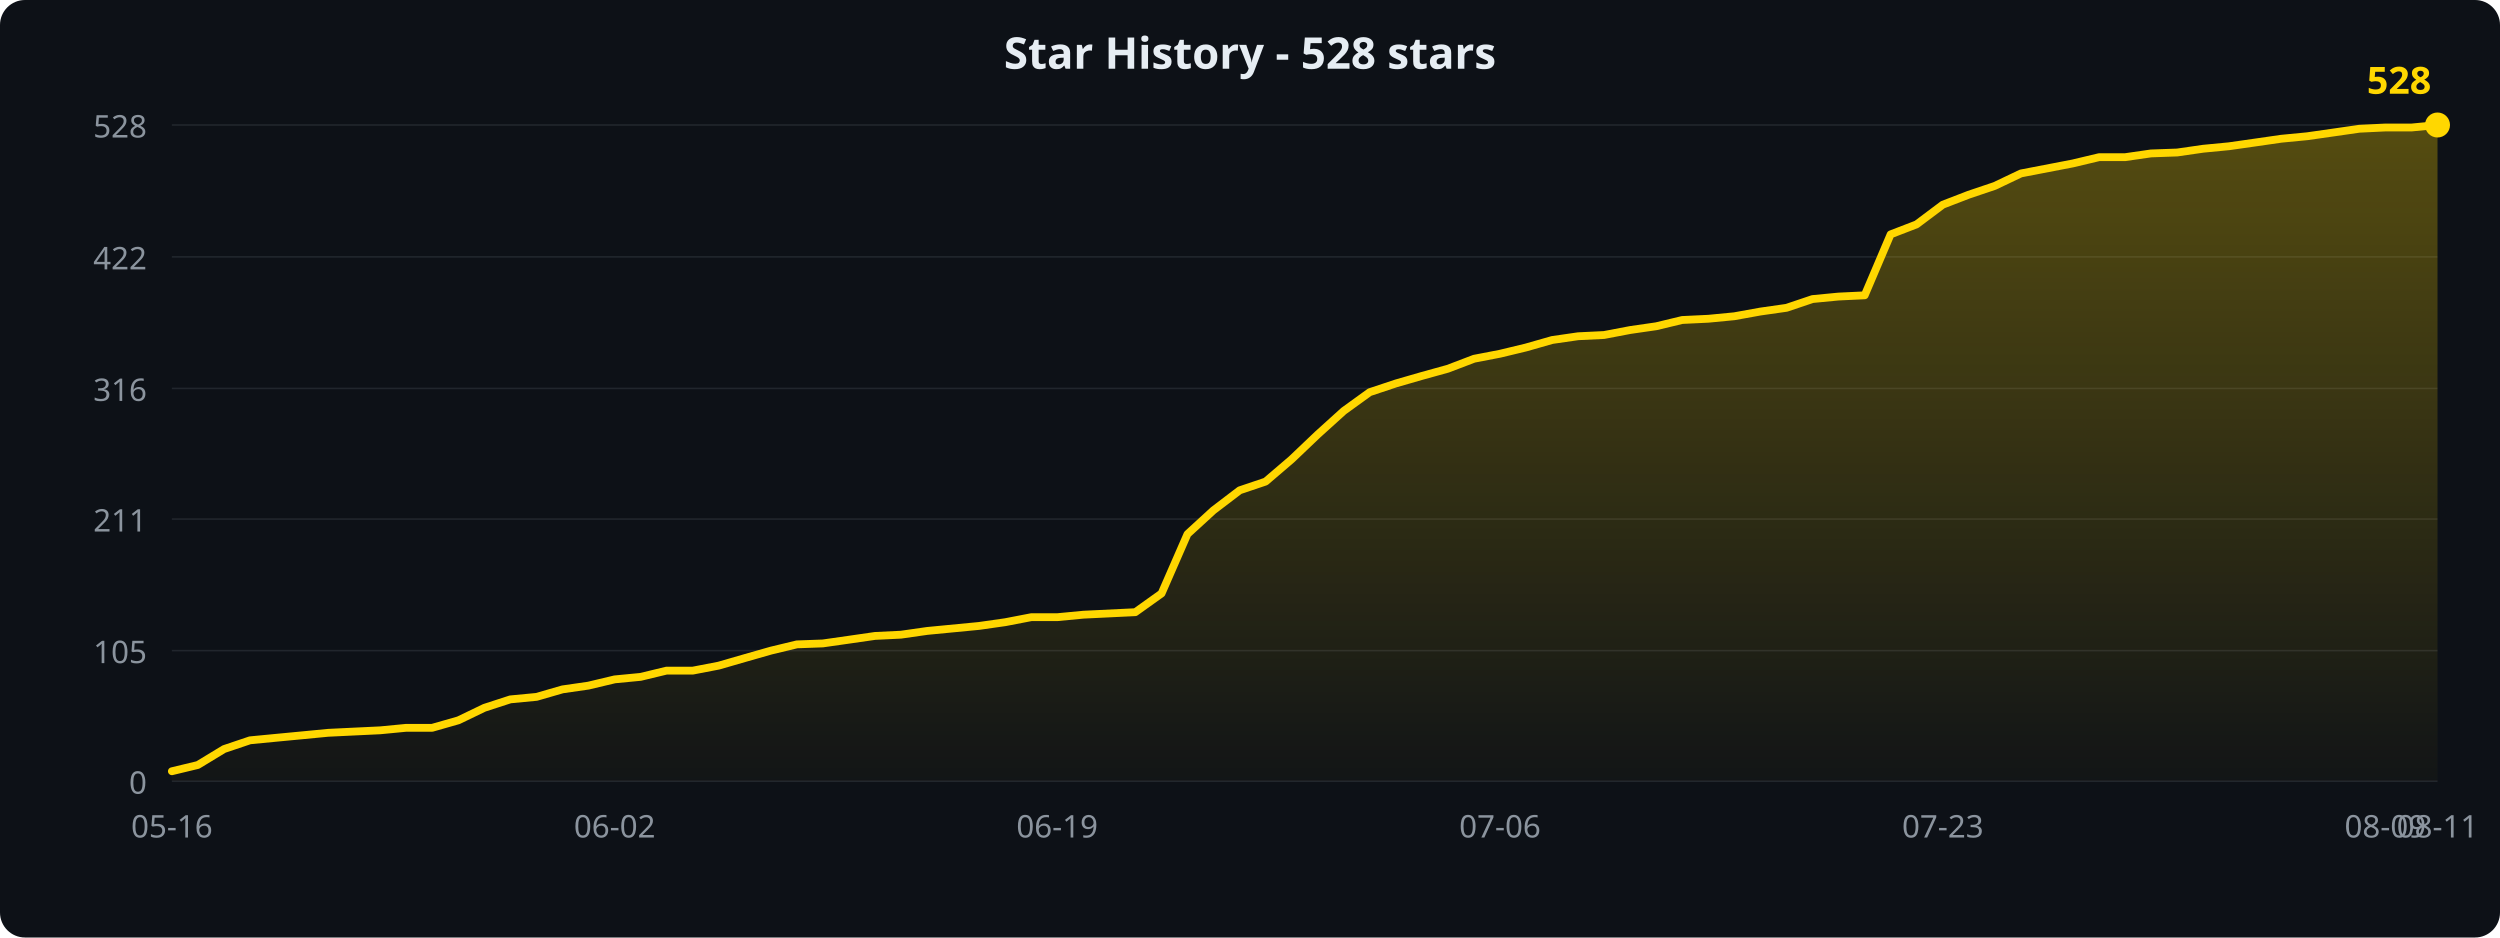
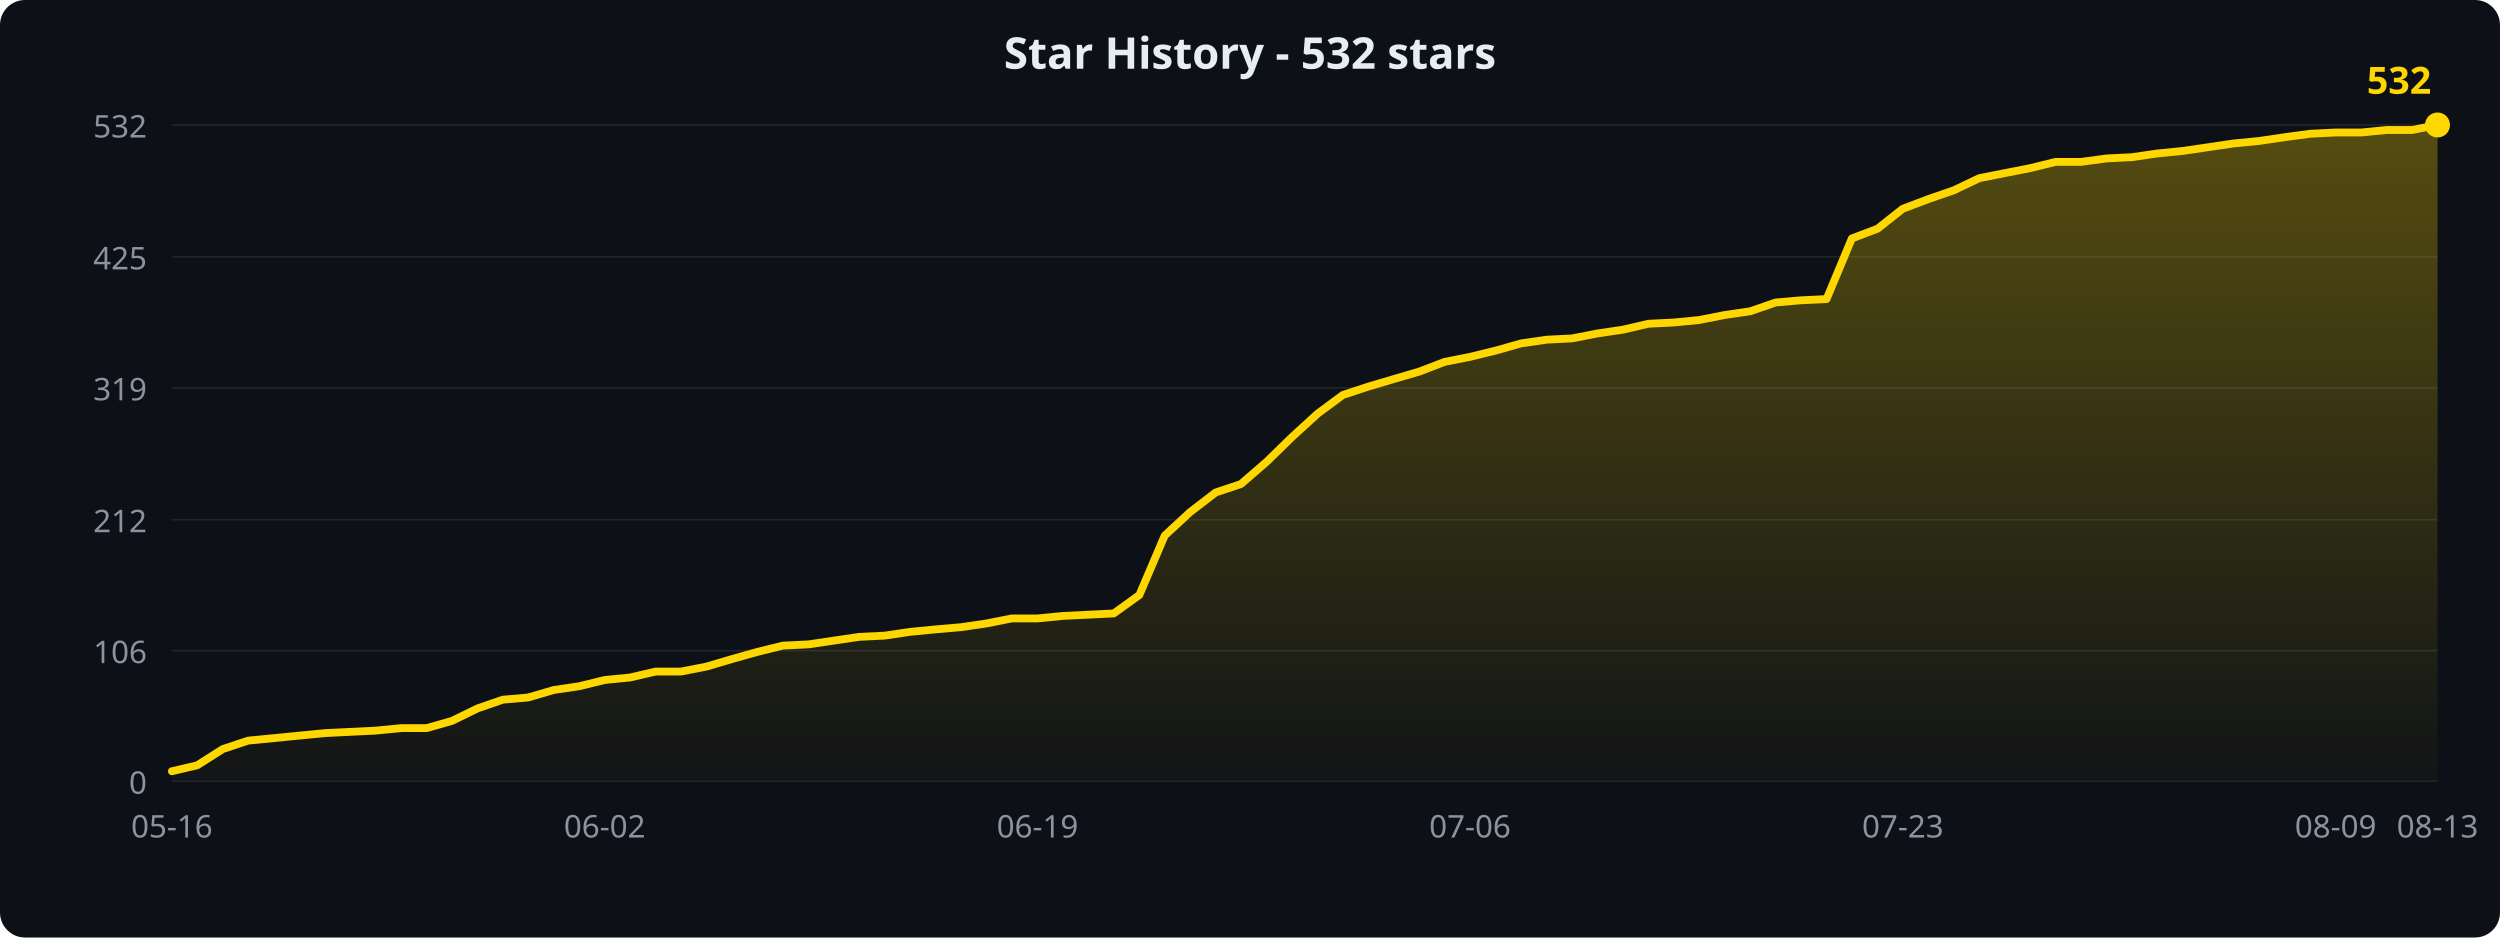
<svg xmlns="http://www.w3.org/2000/svg" viewBox="0 0 800 300" width="800" height="300">
  <defs>
    <linearGradient id="fill" x1="0" y1="0" x2="0" y2="1">
      <stop offset="0%" stop-color="#FFD700" stop-opacity="0.3" />
      <stop offset="100%" stop-color="#FFD700" stop-opacity="0.02" />
    </linearGradient>
  </defs>
  <rect width="800" height="300" rx="8" fill="#0d1117" />
  <text x="400.0" y="22" text-anchor="middle" fill="#e6edf3" font-family="system-ui,sans-serif" font-size="14" font-weight="600">
-     Star History - 528 stars
+     Star History - 532 stars
  </text>
  <line x1="55" y1="250.0" x2="780" y2="250.0" stroke="#21262d" stroke-width="0.5" />
  <text x="47" y="254.0" text-anchor="end" fill="#8b949e" font-family="system-ui,sans-serif" font-size="10">0</text>
  <line x1="55" y1="208.2" x2="780" y2="208.2" stroke="#21262d" stroke-width="0.5" />
-   <text x="47" y="212.2" text-anchor="end" fill="#8b949e" font-family="system-ui,sans-serif" font-size="10">105</text>
-   <line x1="55" y1="166.1" x2="780" y2="166.1" stroke="#21262d" stroke-width="0.5" />
-   <text x="47" y="170.1" text-anchor="end" fill="#8b949e" font-family="system-ui,sans-serif" font-size="10">211</text>
-   <line x1="55" y1="124.3" x2="780" y2="124.3" stroke="#21262d" stroke-width="0.5" />
-   <text x="47" y="128.3" text-anchor="end" fill="#8b949e" font-family="system-ui,sans-serif" font-size="10">316</text>
+   <text x="47" y="212.2" text-anchor="end" fill="#8b949e" font-family="system-ui,sans-serif" font-size="10">106</text>
+   <line x1="55" y1="166.3" x2="780" y2="166.3" stroke="#21262d" stroke-width="0.5" />
+   <text x="47" y="170.3" text-anchor="end" fill="#8b949e" font-family="system-ui,sans-serif" font-size="10">212</text>
+   <line x1="55" y1="124.1" x2="780" y2="124.1" stroke="#21262d" stroke-width="0.5" />
+   <text x="47" y="128.1" text-anchor="end" fill="#8b949e" font-family="system-ui,sans-serif" font-size="10">319</text>
  <line x1="55" y1="82.2" x2="780" y2="82.2" stroke="#21262d" stroke-width="0.5" />
-   <text x="47" y="86.2" text-anchor="end" fill="#8b949e" font-family="system-ui,sans-serif" font-size="10">422</text>
+   <text x="47" y="86.2" text-anchor="end" fill="#8b949e" font-family="system-ui,sans-serif" font-size="10">425</text>
  <line x1="55" y1="40.0" x2="780" y2="40.0" stroke="#21262d" stroke-width="0.5" />
-   <text x="47" y="44.0" text-anchor="end" fill="#8b949e" font-family="system-ui,sans-serif" font-size="10">528</text>
-   <polygon points="55.0,246.8 63.3,244.8 71.7,239.7 80.0,236.9 88.3,236.1 96.7,235.3 105.0,234.5 113.3,234.1 121.7,233.7 130.0,232.9 138.3,232.9 146.7,230.5 155.0,226.5 163.3,223.8 171.7,223.0 180.0,220.6 188.3,219.4 196.7,217.4 205.0,216.6 213.3,214.6 221.7,214.6 230.0,213.0 238.3,210.6 246.7,208.2 255.0,206.2 263.3,205.9 271.7,204.7 280.0,203.5 288.3,203.1 296.7,201.9 305.0,201.1 313.3,200.3 321.7,199.1 330.0,197.5 338.3,197.5 346.7,196.7 355.0,196.3 363.3,195.9 371.7,189.9 380.0,170.9 388.3,163.3 396.7,156.9 405.0,154.1 413.3,147.0 421.7,139.0 430.0,131.5 438.3,125.5 446.7,122.7 455.0,120.3 463.3,118.0 471.7,114.8 480.0,113.2 488.3,111.2 496.7,108.8 505.0,107.6 513.3,107.2 521.7,105.6 530.0,104.4 538.3,102.4 546.7,102.0 555.0,101.2 563.3,99.7 571.7,98.5 580.0,95.7 588.3,94.9 596.7,94.5 605.0,75.0 613.3,71.8 621.7,65.5 630.0,62.3 638.3,59.5 646.7,55.5 655.0,53.9 663.3,52.3 671.7,50.3 680.0,50.3 688.3,49.1 696.7,48.8 705.0,47.6 713.3,46.8 721.7,45.6 730.0,44.4 738.3,43.6 746.7,42.4 755.0,41.2 763.3,40.8 771.7,40.8 780.0,40.0 780.0,250.0 55.0,250.0" fill="url(#fill)" />
-   <polyline points="55.0,246.8 63.3,244.8 71.7,239.7 80.0,236.9 88.3,236.1 96.7,235.3 105.0,234.5 113.3,234.1 121.7,233.7 130.0,232.9 138.3,232.9 146.7,230.5 155.0,226.5 163.3,223.8 171.7,223.0 180.0,220.6 188.3,219.4 196.7,217.4 205.0,216.6 213.3,214.6 221.7,214.6 230.0,213.0 238.3,210.6 246.7,208.2 255.0,206.2 263.3,205.9 271.7,204.7 280.0,203.5 288.3,203.1 296.7,201.9 305.0,201.1 313.3,200.3 321.7,199.1 330.0,197.5 338.3,197.5 346.7,196.7 355.0,196.3 363.3,195.9 371.7,189.9 380.0,170.9 388.3,163.3 396.7,156.9 405.0,154.1 413.3,147.0 421.7,139.0 430.0,131.5 438.3,125.5 446.7,122.7 455.0,120.3 463.3,118.0 471.7,114.8 480.0,113.2 488.3,111.2 496.7,108.8 505.0,107.6 513.3,107.2 521.7,105.6 530.0,104.4 538.3,102.4 546.7,102.0 555.0,101.2 563.3,99.7 571.7,98.5 580.0,95.7 588.3,94.9 596.7,94.5 605.0,75.0 613.3,71.8 621.7,65.5 630.0,62.3 638.3,59.5 646.7,55.5 655.0,53.9 663.3,52.3 671.7,50.3 680.0,50.3 688.3,49.1 696.7,48.8 705.0,47.6 713.3,46.8 721.7,45.6 730.0,44.4 738.3,43.6 746.7,42.4 755.0,41.2 763.3,40.8 771.7,40.8 780.0,40.0" fill="none" stroke="#FFD700" stroke-width="2.5" stroke-linejoin="round" stroke-linecap="round" />
+   <text x="47" y="44.0" text-anchor="end" fill="#8b949e" font-family="system-ui,sans-serif" font-size="10">532</text>
+   <polygon points="55.0,246.8 63.1,244.9 71.3,239.7 79.4,237.0 87.6,236.2 95.7,235.4 103.9,234.6 112.0,234.2 120.2,233.8 128.3,233.0 136.5,233.0 144.6,230.7 152.8,226.7 160.9,223.9 169.0,223.2 177.2,220.8 185.3,219.6 193.5,217.6 201.6,216.8 209.8,214.9 217.9,214.9 226.1,213.3 234.2,210.9 242.4,208.6 250.5,206.6 258.7,206.2 266.8,205.0 274.9,203.8 283.1,203.4 291.2,202.2 299.4,201.4 307.5,200.7 315.7,199.5 323.8,197.9 332.0,197.9 340.1,197.1 348.3,196.7 356.4,196.3 364.6,190.4 372.7,171.4 380.8,163.9 389.0,157.6 397.1,154.9 405.3,147.8 413.4,139.9 421.6,132.4 429.7,126.4 437.9,123.7 446.0,121.3 454.2,118.9 462.3,115.8 470.4,114.2 478.6,112.2 486.7,109.9 494.9,108.7 503.0,108.3 511.2,106.7 519.3,105.5 527.5,103.6 535.6,103.2 543.8,102.4 551.9,100.8 560.1,99.6 568.2,96.8 576.3,96.1 584.5,95.7 592.6,76.3 600.8,73.2 608.9,66.8 617.1,63.7 625.2,60.9 633.4,57.0 641.5,55.4 649.7,53.8 657.8,51.8 666.0,51.8 674.1,50.7 682.2,50.3 690.4,49.1 698.5,48.3 706.7,47.1 714.8,45.9 723.0,45.1 731.1,43.9 739.3,42.8 747.4,42.4 755.6,42.4 763.7,41.6 771.9,41.6 780.0,40.0 780.0,250.0 55.0,250.0" fill="url(#fill)" />
+   <polyline points="55.0,246.8 63.1,244.9 71.3,239.7 79.4,237.0 87.6,236.2 95.7,235.4 103.9,234.6 112.0,234.2 120.2,233.8 128.3,233.0 136.5,233.0 144.6,230.7 152.8,226.7 160.9,223.9 169.0,223.2 177.2,220.8 185.3,219.6 193.5,217.6 201.6,216.8 209.8,214.9 217.9,214.9 226.1,213.3 234.2,210.9 242.4,208.6 250.5,206.6 258.7,206.2 266.8,205.0 274.9,203.8 283.1,203.4 291.2,202.2 299.4,201.4 307.5,200.7 315.7,199.5 323.8,197.9 332.0,197.9 340.1,197.1 348.3,196.7 356.4,196.3 364.6,190.4 372.7,171.4 380.8,163.9 389.0,157.6 397.1,154.9 405.3,147.8 413.4,139.9 421.6,132.4 429.7,126.4 437.9,123.7 446.0,121.3 454.2,118.9 462.3,115.8 470.4,114.2 478.6,112.2 486.7,109.9 494.9,108.7 503.0,108.3 511.2,106.7 519.3,105.5 527.5,103.6 535.6,103.2 543.8,102.4 551.9,100.8 560.1,99.6 568.2,96.8 576.3,96.1 584.5,95.7 592.6,76.3 600.8,73.2 608.9,66.8 617.1,63.7 625.2,60.9 633.4,57.0 641.5,55.4 649.7,53.8 657.8,51.8 666.0,51.8 674.1,50.7 682.2,50.3 690.4,49.1 698.5,48.3 706.7,47.1 714.8,45.9 723.0,45.1 731.1,43.9 739.3,42.8 747.4,42.4 755.6,42.4 763.7,41.6 771.9,41.6 780.0,40.0" fill="none" stroke="#FFD700" stroke-width="2.5" stroke-linejoin="round" stroke-linecap="round" />
  <text x="55.0" y="268" text-anchor="middle" fill="#8b949e" font-family="system-ui,sans-serif" font-size="10">05-16</text>
-   <text x="196.7" y="268" text-anchor="middle" fill="#8b949e" font-family="system-ui,sans-serif" font-size="10">06-02</text>
-   <text x="338.3" y="268" text-anchor="middle" fill="#8b949e" font-family="system-ui,sans-serif" font-size="10">06-19</text>
-   <text x="480.0" y="268" text-anchor="middle" fill="#8b949e" font-family="system-ui,sans-serif" font-size="10">07-06</text>
-   <text x="621.7" y="268" text-anchor="middle" fill="#8b949e" font-family="system-ui,sans-serif" font-size="10">07-23</text>
-   <text x="763.3" y="268" text-anchor="middle" fill="#8b949e" font-family="system-ui,sans-serif" font-size="10">08-09</text>
-   <text x="780.0" y="268" text-anchor="middle" fill="#8b949e" font-family="system-ui,sans-serif" font-size="10">08-11</text>
+   <text x="193.5" y="268" text-anchor="middle" fill="#8b949e" font-family="system-ui,sans-serif" font-size="10">06-02</text>
+   <text x="332.0" y="268" text-anchor="middle" fill="#8b949e" font-family="system-ui,sans-serif" font-size="10">06-19</text>
+   <text x="470.4" y="268" text-anchor="middle" fill="#8b949e" font-family="system-ui,sans-serif" font-size="10">07-06</text>
+   <text x="608.9" y="268" text-anchor="middle" fill="#8b949e" font-family="system-ui,sans-serif" font-size="10">07-23</text>
+   <text x="747.4" y="268" text-anchor="middle" fill="#8b949e" font-family="system-ui,sans-serif" font-size="10">08-09</text>
+   <text x="780.0" y="268" text-anchor="middle" fill="#8b949e" font-family="system-ui,sans-serif" font-size="10">08-13</text>
  <circle cx="780.0" cy="40.0" r="4" fill="#FFD700" />
-   <text x="778.0" y="30.0" text-anchor="end" fill="#FFD700" font-family="system-ui,sans-serif" font-size="12" font-weight="600">528</text>
+   <text x="778.0" y="30.0" text-anchor="end" fill="#FFD700" font-family="system-ui,sans-serif" font-size="12" font-weight="600">532</text>
</svg>
